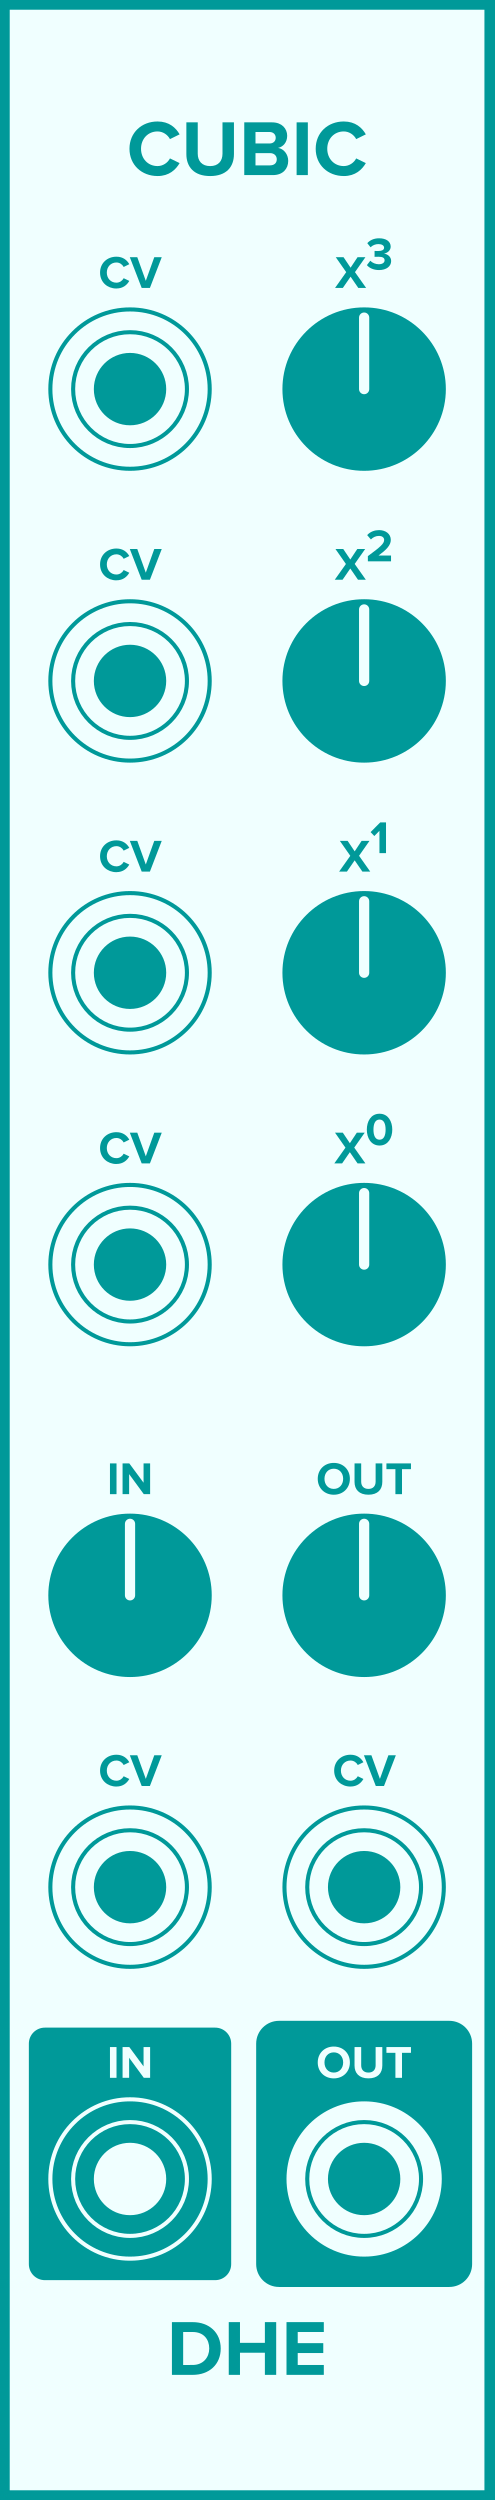
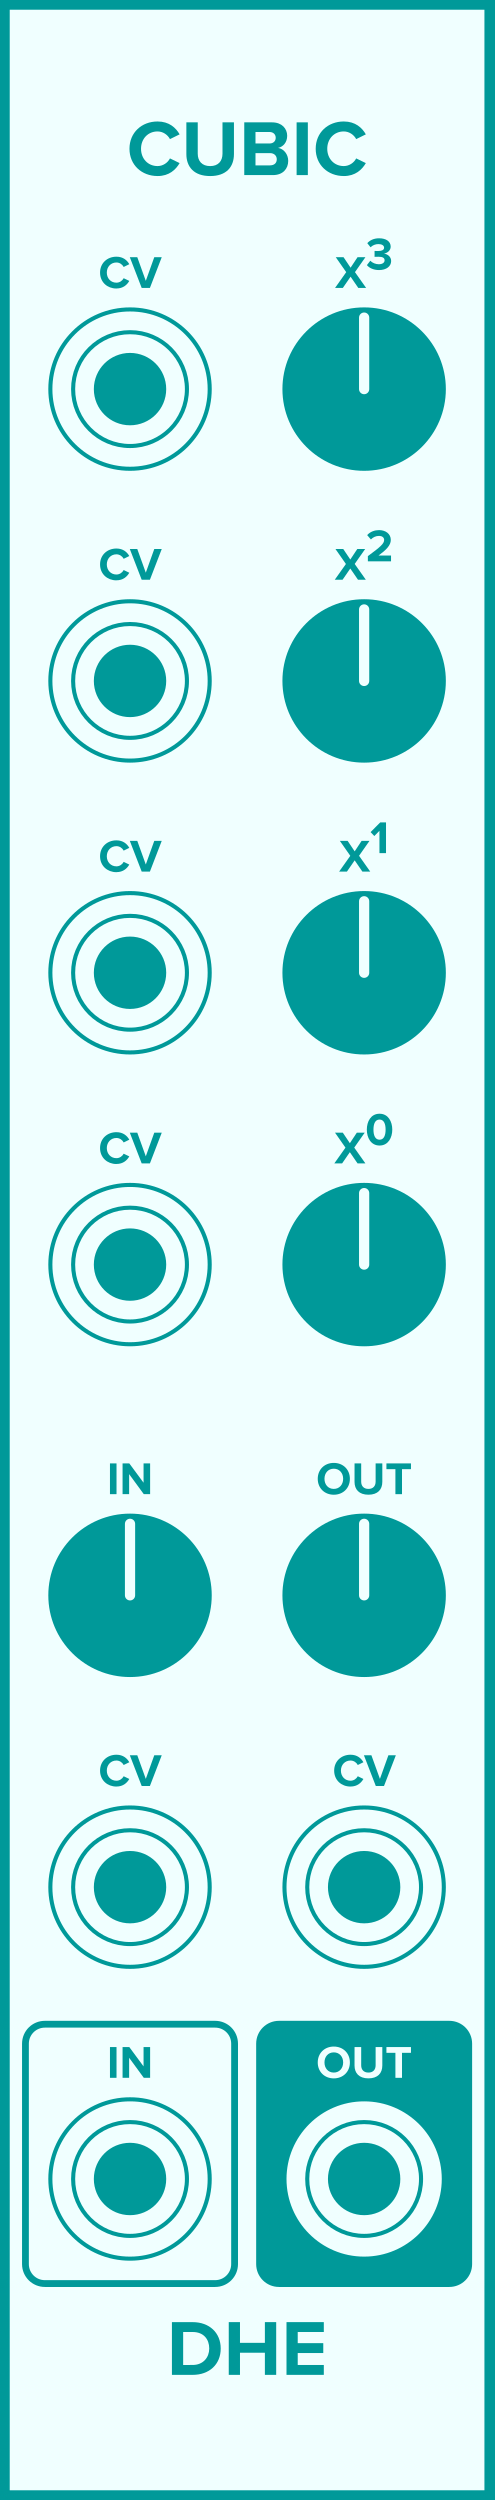
<svg xmlns="http://www.w3.org/2000/svg" id="svg150" height="379.429" width="75.0" version="1.1">
  <defs id="defs154" />
  <g id="g148" transform="scale(2.952756)">
    <path id="rect2" d="M 0,0 H 25.4 V 128.5 H 0 Z" style="fill:#f0ffff;stroke:#009999;stroke-width:1" />
    <g id="text4" style="font-weight:bold;font-size:4.064px;font-family:'Proxima Nova';text-anchor:middle;fill:#009999" aria-label="CUBIC">
      <path id="path159" style="font-weight:bold;font-size:4.064px;font-family:'Proxima Nova';text-anchor:middle;fill:#009999" d="m 8.098,9.049 c 0.597,0 0.939,-0.329 1.134,-0.666 L 8.736,8.142 c -0.114,0.224 -0.358,0.394 -0.638,0.394 -0.492,0 -0.849,-0.378 -0.849,-0.89 0,-0.512 0.358,-0.89 0.849,-0.89 0.28,0 0.524,0.175 0.638,0.394 l 0.496,-0.244 c -0.191,-0.337 -0.536,-0.662 -1.134,-0.662 -0.813,0 -1.443,0.569 -1.443,1.402 0,0.833 0.63,1.402 1.443,1.402 z" />
      <path id="path161" style="font-weight:bold;font-size:4.064px;font-family:'Proxima Nova';text-anchor:middle;fill:#009999" d="m 9.579,7.919 c 0,0.666 0.398,1.13 1.223,1.13 0.825,0 1.223,-0.459 1.223,-1.134 V 6.289 h -0.589 V 7.899 c 0,0.378 -0.215,0.638 -0.634,0.638 -0.419,0 -0.638,-0.26 -0.638,-0.638 V 6.289 H 9.579 Z" />
      <path id="path163" style="font-weight:bold;font-size:4.064px;font-family:'Proxima Nova';text-anchor:middle;fill:#009999" d="m 12.555,9 h 1.471 c 0.516,0 0.788,-0.325 0.788,-0.732 0,-0.341 -0.232,-0.622 -0.52,-0.666 0.256,-0.053 0.467,-0.28 0.467,-0.622 0,-0.362 -0.264,-0.691 -0.78,-0.691 h -1.426 z m 0.577,-1.626 v -0.589 h 0.723 c 0.195,0 0.317,0.126 0.317,0.297 0,0.171 -0.122,0.293 -0.317,0.293 z m 0,1.126 v -0.63 h 0.744 c 0.228,0 0.35,0.146 0.35,0.317 0,0.195 -0.13,0.313 -0.35,0.313 z" />
      <path id="path165" style="font-weight:bold;font-size:4.064px;font-family:'Proxima Nova';text-anchor:middle;fill:#009999" d="m 15.246,9 h 0.577 V 6.289 h -0.577 z" />
      <path id="path167" style="font-weight:bold;font-size:4.064px;font-family:'Proxima Nova';text-anchor:middle;fill:#009999" d="m 17.67,9.049 c 0.597,0 0.939,-0.329 1.134,-0.666 L 18.308,8.142 c -0.114,0.224 -0.358,0.394 -0.638,0.394 -0.492,0 -0.849,-0.378 -0.849,-0.89 0,-0.512 0.358,-0.89 0.849,-0.89 0.28,0 0.524,0.175 0.638,0.394 l 0.496,-0.244 c -0.191,-0.337 -0.536,-0.662 -1.134,-0.662 -0.813,0 -1.443,0.569 -1.443,1.402 0,0.833 0.63,1.402 1.443,1.402 z" />
    </g>
    <g id="text6" style="font-weight:bold;font-size:4.064px;font-family:'Proxima Nova';dominant-baseline:hanging;text-anchor:middle;fill:#009999" aria-label="DHE">
      <path id="path170" style="font-weight:bold;font-size:4.064px;font-family:'Proxima Nova';dominant-baseline:hanging;text-anchor:middle;fill:#009999" d="M 8.837,122.068 H 9.906 c 0.849,0 1.439,-0.536 1.439,-1.353 0,-0.817 -0.589,-1.357 -1.439,-1.357 H 8.837 Z m 0.577,-0.508 v -1.695 h 0.492 c 0.557,0 0.849,0.37 0.849,0.849 0,0.459 -0.313,0.845 -0.849,0.845 z" />
      <path id="path172" style="font-weight:bold;font-size:4.064px;font-family:'Proxima Nova';dominant-baseline:hanging;text-anchor:middle;fill:#009999" d="m 13.615,122.068 h 0.581 v -2.711 h -0.581 v 1.065 h -1.28 v -1.065 h -0.577 v 2.711 h 0.577 v -1.138 h 1.28 z" />
      <path id="path174" style="font-weight:bold;font-size:4.064px;font-family:'Proxima Nova';dominant-baseline:hanging;text-anchor:middle;fill:#009999" d="m 14.726,122.068 h 1.918 v -0.508 h -1.341 v -0.614 h 1.313 v -0.508 h -1.313 v -0.573 h 1.341 v -0.508 H 14.726 Z" />
    </g>
    <g id="text8" style="font-weight:bold;font-size:2.371px;font-family:'Proxima Nova';text-anchor:middle;fill:#009999" aria-label="CV">
      <path id="path177" style="font-weight:bold;font-size:2.371px;font-family:'Proxima Nova';text-anchor:middle;fill:#009999" d="m 5.985,14.828 c 0.348,0 0.548,-0.192 0.661,-0.389 L 6.357,14.3 c -0.066,0.13 -0.209,0.23 -0.372,0.23 -0.287,0 -0.495,-0.22 -0.495,-0.519 0,-0.299 0.209,-0.519 0.495,-0.519 0.164,0 0.306,0.102 0.372,0.23 l 0.289,-0.142 c -0.111,-0.197 -0.313,-0.386 -0.661,-0.386 -0.474,0 -0.842,0.332 -0.842,0.818 0,0.486 0.367,0.818 0.842,0.818 z" />
      <path id="path179" style="font-weight:bold;font-size:2.371px;font-family:'Proxima Nova';text-anchor:middle;fill:#009999" d="M 7.283,14.8 H 7.705 L 8.314,13.219 H 7.93 L 7.494,14.435 7.056,13.219 h -0.384 z" />
    </g>
    <g style="fill:#f0ffff;stroke:#009999;stroke-width:0.21" id="g16" transform="translate(6.68333,20)">
      <path id="circle10" d="M 4.095,0 A 4.095,4.095 0 0 1 0,4.095 4.095,4.095 0 0 1 -4.095,0 4.095,4.095 0 0 1 0,-4.095 4.095,4.095 0 0 1 4.095,0 Z" style="" />
      <path id="circle12" d="M 2.925,0 A 2.925,2.925 0 0 1 0,2.925 2.925,2.925 0 0 1 -2.925,0 2.925,2.925 0 0 1 0,-2.925 2.925,2.925 0 0 1 2.925,0 Z" style="" />
      <path id="circle14" d="M 1.755,0 A 1.755,1.755 0 0 1 0,1.755 1.755,1.755 0 0 1 -1.755,0 1.755,1.755 0 0 1 0,-1.755 1.755,1.755 0 0 1 1.755,0 Z" style="fill:#009999" />
    </g>
    <g id="text20" style="font-weight:bold;font-size:2.371px;font-family:'Proxima Nova';text-anchor:middle;fill:#009999" aria-label="X3">
      <path id="path185" style="font-weight:bold;font-size:2.371px;font-family:'Proxima Nova';text-anchor:middle;fill:#009999" d="m 18.416,14.8 h 0.403 l -0.574,-0.813 0.538,-0.768 H 18.378 l -0.358,0.541 -0.363,-0.541 H 17.257 L 17.795,13.989 17.221,14.8 h 0.401 l 0.398,-0.578 z" />
      <path id="path187" style="baseline-shift:super" d="m 18.859,13.627 c 0.116,0.142 0.332,0.254 0.623,0.254 0.379,0 0.623,-0.192 0.623,-0.465 0,-0.237 -0.209,-0.363 -0.37,-0.379 0.175,-0.031 0.346,-0.161 0.346,-0.36 0,-0.263 -0.228,-0.429 -0.597,-0.429 -0.277,0 -0.477,0.107 -0.605,0.251 l 0.168,0.211 c 0.111,-0.107 0.249,-0.164 0.401,-0.164 0.166,0 0.294,0.062 0.294,0.187 0,0.116 -0.116,0.168 -0.292,0.168 -0.059,0 -0.168,0 -0.197,-0.002 v 0.303 c 0.024,-0.002 0.13,-0.005 0.197,-0.005 0.22,0 0.318,0.057 0.318,0.183 0,0.119 -0.107,0.202 -0.299,0.202 -0.154,0 -0.327,-0.066 -0.436,-0.18 z" />
    </g>
    <g style="fill:#009999;stroke:#f0ffff" id="g26" transform="translate(18.71667,20)">
      <path id="circle22" d="M 4.2,0 A 4.2,4.2 0 0 1 0,4.2 4.2,4.2 0 0 1 -4.2,0 4.2,4.2 0 0 1 0,-4.2 4.2,4.2 0 0 1 4.2,0 Z" style="stroke:none" />
      <path id="line24" d="M 0,0 V -3.675" style="stroke-width:0.525;stroke-linecap:round" />
    </g>
    <g id="text28" style="font-weight:bold;font-size:2.371px;font-family:'Proxima Nova';text-anchor:middle;fill:#009999" aria-label="CV">
      <path id="path192" style="font-weight:bold;font-size:2.371px;font-family:'Proxima Nova';text-anchor:middle;fill:#009999" d="m 5.985,29.828 c 0.348,0 0.548,-0.192 0.661,-0.389 L 6.357,29.3 c -0.066,0.13 -0.209,0.23 -0.372,0.23 -0.287,0 -0.495,-0.22 -0.495,-0.519 0,-0.299 0.209,-0.519 0.495,-0.519 0.164,0 0.306,0.102 0.372,0.23 l 0.289,-0.142 c -0.111,-0.197 -0.313,-0.386 -0.661,-0.386 -0.474,0 -0.842,0.332 -0.842,0.818 0,0.486 0.367,0.818 0.842,0.818 z" />
      <path id="path194" style="font-weight:bold;font-size:2.371px;font-family:'Proxima Nova';text-anchor:middle;fill:#009999" d="M 7.283,29.8 H 7.705 L 8.314,28.219 H 7.93 L 7.494,29.435 7.056,28.219 h -0.384 z" />
    </g>
    <g style="fill:#f0ffff;stroke:#009999;stroke-width:0.21" id="g36" transform="translate(6.68333,35)">
      <path id="circle30" d="M 4.095,0 A 4.095,4.095 0 0 1 0,4.095 4.095,4.095 0 0 1 -4.095,0 4.095,4.095 0 0 1 0,-4.095 4.095,4.095 0 0 1 4.095,0 Z" style="" />
      <path id="circle32" d="M 2.925,0 A 2.925,2.925 0 0 1 0,2.925 2.925,2.925 0 0 1 -2.925,0 2.925,2.925 0 0 1 0,-2.925 2.925,2.925 0 0 1 2.925,0 Z" style="" />
      <path id="circle34" d="M 1.755,0 A 1.755,1.755 0 0 1 0,1.755 1.755,1.755 0 0 1 -1.755,0 1.755,1.755 0 0 1 0,-1.755 1.755,1.755 0 0 1 1.755,0 Z" style="fill:#009999" />
    </g>
    <g id="text40" style="font-weight:bold;font-size:2.371px;font-family:'Proxima Nova';text-anchor:middle;fill:#009999" aria-label="X2">
      <path id="path200" style="font-weight:bold;font-size:2.371px;font-family:'Proxima Nova';text-anchor:middle;fill:#009999" d="m 18.402,29.8 h 0.403 l -0.574,-0.813 0.538,-0.768 H 18.364 l -0.358,0.541 -0.363,-0.541 h -0.401 l 0.538,0.77 -0.574,0.811 h 0.401 l 0.398,-0.578 z" />
      <path id="path202" style="baseline-shift:super" d="m 18.909,28.852 h 1.19 v -0.296 h -0.645 c 0.41,-0.299 0.633,-0.533 0.633,-0.804 0,-0.315 -0.268,-0.505 -0.605,-0.505 -0.22,0 -0.455,0.081 -0.609,0.258 l 0.192,0.223 c 0.107,-0.111 0.244,-0.183 0.424,-0.183 0.13,0 0.256,0.069 0.256,0.206 0,0.194 -0.19,0.358 -0.837,0.834 z" />
    </g>
    <g style="fill:#009999;stroke:#f0ffff" id="g46" transform="translate(18.71667,35)">
      <path id="circle42" d="M 4.2,0 A 4.2,4.2 0 0 1 0,4.2 4.2,4.2 0 0 1 -4.2,0 4.2,4.2 0 0 1 0,-4.2 4.2,4.2 0 0 1 4.2,0 Z" style="stroke:none" />
      <path id="line44" d="M 0,0 V -3.675" style="stroke-width:0.525;stroke-linecap:round" />
    </g>
    <g id="text48" style="font-weight:bold;font-size:2.371px;font-family:'Proxima Nova';text-anchor:middle;fill:#009999" aria-label="CV">
      <path id="path207" style="font-weight:bold;font-size:2.371px;font-family:'Proxima Nova';text-anchor:middle;fill:#009999" d="m 5.985,44.828 c 0.348,0 0.548,-0.192 0.661,-0.389 L 6.357,44.3 c -0.066,0.13 -0.209,0.23 -0.372,0.23 -0.287,0 -0.495,-0.22 -0.495,-0.519 0,-0.299 0.209,-0.519 0.495,-0.519 0.164,0 0.306,0.102 0.372,0.23 l 0.289,-0.142 c -0.111,-0.197 -0.313,-0.386 -0.661,-0.386 -0.474,0 -0.842,0.332 -0.842,0.818 0,0.486 0.367,0.818 0.842,0.818 z" />
      <path id="path209" style="font-weight:bold;font-size:2.371px;font-family:'Proxima Nova';text-anchor:middle;fill:#009999" d="M 7.283,44.8 H 7.705 L 8.314,43.219 H 7.93 L 7.494,44.435 7.056,43.219 h -0.384 z" />
    </g>
    <g style="fill:#f0ffff;stroke:#009999;stroke-width:0.21" id="g56" transform="translate(6.68333,50)">
      <path id="circle50" d="M 4.095,0 A 4.095,4.095 0 0 1 0,4.095 4.095,4.095 0 0 1 -4.095,0 4.095,4.095 0 0 1 0,-4.095 4.095,4.095 0 0 1 4.095,0 Z" style="" />
      <path id="circle52" d="M 2.925,0 A 2.925,2.925 0 0 1 0,2.925 2.925,2.925 0 0 1 -2.925,0 2.925,2.925 0 0 1 0,-2.925 2.925,2.925 0 0 1 2.925,0 Z" style="" />
      <path id="circle54" d="M 1.755,0 A 1.755,1.755 0 0 1 0,1.755 1.755,1.755 0 0 1 -1.755,0 1.755,1.755 0 0 1 0,-1.755 1.755,1.755 0 0 1 1.755,0 Z" style="fill:#009999" />
    </g>
    <g id="text60" style="font-weight:bold;font-size:2.371px;font-family:'Proxima Nova';text-anchor:middle;fill:#009999" aria-label="X1">
      <path id="path215" style="font-weight:bold;font-size:2.371px;font-family:'Proxima Nova';text-anchor:middle;fill:#009999" d="m 18.626,44.8 h 0.403 l -0.574,-0.813 0.538,-0.768 h -0.405 l -0.358,0.541 -0.363,-0.541 H 17.467 l 0.538,0.77 -0.574,0.811 h 0.401 l 0.398,-0.578 z" />
      <path id="path217" style="baseline-shift:super" d="m 19.504,43.852 h 0.337 V 42.27 H 19.546 l -0.498,0.5 0.192,0.202 0.263,-0.268 z" />
    </g>
    <g style="fill:#009999;stroke:#f0ffff" id="g66" transform="translate(18.71667,50)">
      <path id="circle62" d="M 4.2,0 A 4.2,4.2 0 0 1 0,4.2 4.2,4.2 0 0 1 -4.2,0 4.2,4.2 0 0 1 0,-4.2 4.2,4.2 0 0 1 4.2,0 Z" style="stroke:none" />
      <path id="line64" d="M 0,0 V -3.675" style="stroke-width:0.525;stroke-linecap:round" />
    </g>
    <g id="text68" style="font-weight:bold;font-size:2.371px;font-family:'Proxima Nova';text-anchor:middle;fill:#009999" aria-label="CV">
      <path id="path222" style="font-weight:bold;font-size:2.371px;font-family:'Proxima Nova';text-anchor:middle;fill:#009999" d="m 5.985,59.828 c 0.348,0 0.548,-0.192 0.661,-0.389 L 6.357,59.3 c -0.066,0.13 -0.209,0.23 -0.372,0.23 -0.287,0 -0.495,-0.22 -0.495,-0.519 0,-0.299 0.209,-0.519 0.495,-0.519 0.164,0 0.306,0.102 0.372,0.23 l 0.289,-0.142 c -0.111,-0.197 -0.313,-0.386 -0.661,-0.386 -0.474,0 -0.842,0.332 -0.842,0.818 0,0.486 0.367,0.818 0.842,0.818 z" />
      <path id="path224" style="font-weight:bold;font-size:2.371px;font-family:'Proxima Nova';text-anchor:middle;fill:#009999" d="M 7.283,59.8 H 7.705 L 8.314,58.219 H 7.93 L 7.494,59.435 7.056,58.219 h -0.384 z" />
    </g>
    <g style="fill:#f0ffff;stroke:#009999;stroke-width:0.21" id="g76" transform="translate(6.68333,65)">
      <path id="circle70" d="M 4.095,0 A 4.095,4.095 0 0 1 0,4.095 4.095,4.095 0 0 1 -4.095,0 4.095,4.095 0 0 1 0,-4.095 4.095,4.095 0 0 1 4.095,0 Z" style="" />
      <path id="circle72" d="M 2.925,0 A 2.925,2.925 0 0 1 0,2.925 2.925,2.925 0 0 1 -2.925,0 2.925,2.925 0 0 1 0,-2.925 2.925,2.925 0 0 1 2.925,0 Z" style="" />
      <path id="circle74" d="M 1.755,0 A 1.755,1.755 0 0 1 0,1.755 1.755,1.755 0 0 1 -1.755,0 1.755,1.755 0 0 1 0,-1.755 1.755,1.755 0 0 1 1.755,0 Z" style="fill:#009999" />
    </g>
    <g id="text80" style="font-weight:bold;font-size:2.371px;font-family:'Proxima Nova';text-anchor:middle;fill:#009999" aria-label="X0">
      <path id="path230" style="font-weight:bold;font-size:2.371px;font-family:'Proxima Nova';text-anchor:middle;fill:#009999" d="m 18.379,59.8 h 0.403 l -0.574,-0.813 0.538,-0.768 h -0.405 l -0.358,0.541 -0.363,-0.541 h -0.401 l 0.538,0.77 -0.574,0.811 h 0.401 l 0.398,-0.578 z" />
      <path id="path232" style="baseline-shift:super" d="m 18.855,58.062 c 0,0.408 0.202,0.818 0.654,0.818 0.45,0 0.654,-0.41 0.654,-0.818 0,-0.408 -0.204,-0.816 -0.654,-0.816 -0.453,0 -0.654,0.408 -0.654,0.816 z m 0.965,0 c 0,0.292 -0.085,0.519 -0.311,0.519 -0.228,0 -0.313,-0.228 -0.313,-0.519 0,-0.292 0.085,-0.517 0.313,-0.517 0.225,0 0.311,0.225 0.311,0.517 z" />
    </g>
    <g style="fill:#009999;stroke:#f0ffff" id="g86" transform="translate(18.71667,65)">
      <path id="circle82" d="M 4.2,0 A 4.2,4.2 0 0 1 0,4.2 4.2,4.2 0 0 1 -4.2,0 4.2,4.2 0 0 1 0,-4.2 4.2,4.2 0 0 1 4.2,0 Z" style="stroke:none" />
      <path id="line84" d="M 0,0 V -3.675" style="stroke-width:0.525;stroke-linecap:round" />
    </g>
    <g id="text88" style="font-weight:bold;font-size:2.371px;font-family:'Proxima Nova';text-anchor:middle;fill:#009999" aria-label="IN">
      <path id="path237" style="font-weight:bold;font-size:2.371px;font-family:'Proxima Nova';text-anchor:middle;fill:#009999" d="M 5.652,76.8 H 5.989 V 75.219 H 5.652 Z" />
      <path id="path239" style="font-weight:bold;font-size:2.371px;font-family:'Proxima Nova';text-anchor:middle;fill:#009999" d="M 7.391,76.8 H 7.716 V 75.219 H 7.379 v 0.993 l -0.733,-0.993 H 6.3 v 1.581 h 0.337 v -1.031 z" />
    </g>
    <g style="fill:#009999;stroke:#f0ffff" id="g94" transform="translate(6.68333,82)">
      <path id="circle90" d="M 4.2,0 A 4.2,4.2 0 0 1 0,4.2 4.2,4.2 0 0 1 -4.2,0 4.2,4.2 0 0 1 0,-4.2 4.2,4.2 0 0 1 4.2,0 Z" style="stroke:none" />
      <path id="line92" d="M 0,0 V -3.675" style="stroke-width:0.525;stroke-linecap:round" />
    </g>
    <g id="text96" style="font-weight:bold;font-size:2.371px;font-family:'Proxima Nova';text-anchor:middle;fill:#009999" aria-label="OUT">
      <path id="path244" style="font-weight:bold;font-size:2.371px;font-family:'Proxima Nova';text-anchor:middle;fill:#009999" d="m 16.332,76.011 c 0,0.477 0.348,0.818 0.825,0.818 0.479,0 0.827,-0.341 0.827,-0.818 0,-0.477 -0.348,-0.818 -0.827,-0.818 -0.477,0 -0.825,0.341 -0.825,0.818 z m 1.306,0 c 0,0.294 -0.19,0.519 -0.481,0.519 -0.292,0 -0.479,-0.225 -0.479,-0.519 0,-0.296 0.187,-0.519 0.479,-0.519 0.292,0 0.481,0.223 0.481,0.519 z" />
      <path id="path246" style="font-weight:bold;font-size:2.371px;font-family:'Proxima Nova';text-anchor:middle;fill:#009999" d="m 18.223,76.169 c 0,0.389 0.232,0.659 0.714,0.659 0.481,0 0.714,-0.268 0.714,-0.661 v -0.948 h -0.344 v 0.939 c 0,0.22 -0.126,0.372 -0.37,0.372 -0.244,0 -0.372,-0.152 -0.372,-0.372 v -0.939 h -0.341 z" />
      <path id="path248" style="font-weight:bold;font-size:2.371px;font-family:'Proxima Nova';text-anchor:middle;fill:#009999" d="m 20.324,76.8 h 0.339 v -1.285 h 0.46 V 75.219 H 19.862 v 0.296 H 20.324 Z" />
    </g>
    <g style="fill:#009999;stroke:#f0ffff" id="g102" transform="translate(18.71667,82)">
      <path id="circle98" d="M 4.2,0 A 4.2,4.2 0 0 1 0,4.2 4.2,4.2 0 0 1 -4.2,0 4.2,4.2 0 0 1 0,-4.2 4.2,4.2 0 0 1 4.2,0 Z" style="stroke:none" />
      <path id="line100" d="M 0,0 V -3.675" style="stroke-width:0.525;stroke-linecap:round" />
    </g>
    <g id="text104" style="font-weight:bold;font-size:2.371px;font-family:'Proxima Nova';text-anchor:middle;fill:#009999" aria-label="CV">
      <path id="path253" style="font-weight:bold;font-size:2.371px;font-family:'Proxima Nova';text-anchor:middle;fill:#009999" d="m 5.985,91.828 c 0.348,0 0.548,-0.192 0.661,-0.389 l -0.289,-0.14 c -0.066,0.13 -0.209,0.23 -0.372,0.23 -0.287,0 -0.495,-0.22 -0.495,-0.519 0,-0.299 0.209,-0.519 0.495,-0.519 0.164,0 0.306,0.102 0.372,0.23 l 0.289,-0.142 c -0.111,-0.197 -0.313,-0.386 -0.661,-0.386 -0.474,0 -0.842,0.332 -0.842,0.818 0,0.486 0.367,0.818 0.842,0.818 z" />
      <path id="path255" style="font-weight:bold;font-size:2.371px;font-family:'Proxima Nova';text-anchor:middle;fill:#009999" d="M 7.283,91.8 H 7.705 L 8.314,90.219 H 7.93 L 7.494,91.435 7.056,90.219 h -0.384 z" />
    </g>
    <g style="fill:#f0ffff;stroke:#009999;stroke-width:0.21" id="g112" transform="translate(6.68333,97)">
      <path id="circle106" d="M 4.095,0 A 4.095,4.095 0 0 1 0,4.095 4.095,4.095 0 0 1 -4.095,0 4.095,4.095 0 0 1 0,-4.095 4.095,4.095 0 0 1 4.095,0 Z" style="" />
      <path id="circle108" d="M 2.925,0 A 2.925,2.925 0 0 1 0,2.925 2.925,2.925 0 0 1 -2.925,0 2.925,2.925 0 0 1 0,-2.925 2.925,2.925 0 0 1 2.925,0 Z" style="" />
      <path id="circle110" d="M 1.755,0 A 1.755,1.755 0 0 1 0,1.755 1.755,1.755 0 0 1 -1.755,0 1.755,1.755 0 0 1 0,-1.755 1.755,1.755 0 0 1 1.755,0 Z" style="fill:#009999" />
    </g>
    <g id="text114" style="font-weight:bold;font-size:2.371px;font-family:'Proxima Nova';text-anchor:middle;fill:#009999" aria-label="CV">
      <path id="path261" style="font-weight:bold;font-size:2.371px;font-family:'Proxima Nova';text-anchor:middle;fill:#009999" d="m 18.018,91.828 c 0.348,0 0.548,-0.192 0.661,-0.389 l -0.289,-0.14 c -0.066,0.13 -0.209,0.23 -0.372,0.23 -0.287,0 -0.495,-0.22 -0.495,-0.519 0,-0.299 0.209,-0.519 0.495,-0.519 0.164,0 0.306,0.102 0.372,0.23 l 0.289,-0.142 c -0.111,-0.197 -0.313,-0.386 -0.661,-0.386 -0.474,0 -0.842,0.332 -0.842,0.818 0,0.486 0.367,0.818 0.842,0.818 z" />
      <path id="path263" style="font-weight:bold;font-size:2.371px;font-family:'Proxima Nova';text-anchor:middle;fill:#009999" d="m 19.316,91.8 h 0.422 l 0.609,-1.581 H 19.964 l -0.436,1.216 -0.439,-1.216 h -0.384 z" />
    </g>
    <g style="fill:#f0ffff;stroke:#009999;stroke-width:0.21" id="g122" transform="translate(18.71667,97)">
      <path id="circle116" d="M 4.095,0 A 4.095,4.095 0 0 1 0,4.095 4.095,4.095 0 0 1 -4.095,0 4.095,4.095 0 0 1 0,-4.095 4.095,4.095 0 0 1 4.095,0 Z" style="" />
      <path id="circle118" d="M 2.925,0 A 2.925,2.925 0 0 1 0,2.925 2.925,2.925 0 0 1 -2.925,0 2.925,2.925 0 0 1 0,-2.925 2.925,2.925 0 0 1 2.925,0 Z" style="" />
      <path id="circle120" d="M 1.755,0 A 1.755,1.755 0 0 1 0,1.755 1.755,1.755 0 0 1 -1.755,0 1.755,1.755 0 0 1 0,-1.755 1.755,1.755 0 0 1 1.755,0 Z" style="fill:#009999" />
    </g>
-     <path id="rect124" d="M 2.308,104.045 H 11.058 c 0.554,0 1,0.446 1,1 v 11.33 c 0,0.554 -0.446,1 -1,1 H 2.308 c -0.554,0 -1,-0.446 -1,-1 v -11.33 c 0,-0.554 0.446,-1 1,-1 z" style="fill:#009999;stroke:#f0ffff;stroke-width:0.35" />
-     <g id="text126" style="font-weight:bold;font-size:2.371px;font-family:'Proxima Nova';text-anchor:middle;fill:#f0ffff" aria-label="IN">
-       <path id="path270" style="font-weight:bold;font-size:2.371px;font-family:'Proxima Nova';text-anchor:middle;fill:#f0ffff" d="m 5.652,106.8 h 0.337 v -1.581 H 5.652 Z" />
-       <path id="path272" style="font-weight:bold;font-size:2.371px;font-family:'Proxima Nova';text-anchor:middle;fill:#f0ffff" d="m 7.391,106.8 h 0.325 v -1.581 H 7.379 v 0.993 l -0.733,-0.993 H 6.3 V 106.8 h 0.337 v -1.031 z" />
+     <path id="rect124" d="M 2.308,104.045 H 11.058 c 0.554,0 1,0.446 1,1 v 11.33 c 0,0.554 -0.446,1 -1,1 H 2.308 c -0.554,0 -1,-0.446 -1,-1 v -11.33 c 0,-0.554 0.446,-1 1,-1 z" style="fill:#f0ffff;stroke:#009999;stroke-width:0.35" />
+     <g id="text126" style="font-weight:bold;font-size:2.371px;font-family:'Proxima Nova';text-anchor:middle;fill:#009999" aria-label="IN">
+       <path id="path270" style="font-weight:bold;font-size:2.371px;font-family:'Proxima Nova';text-anchor:middle;fill:#009999" d="m 5.652,106.8 h 0.337 v -1.581 H 5.652 Z" />
+       <path id="path272" style="font-weight:bold;font-size:2.371px;font-family:'Proxima Nova';text-anchor:middle;fill:#009999" d="m 7.391,106.8 h 0.325 v -1.581 H 7.379 v 0.993 l -0.733,-0.993 H 6.3 V 106.8 h 0.337 v -1.031 z" />
    </g>
-     <g style="fill:#009999;stroke:#f0ffff;stroke-width:0.21" id="g134" transform="translate(6.68333,112)">
+     <g style="fill:#f0ffff;stroke:#009999;stroke-width:0.21" id="g134" transform="translate(6.68333,112)">
      <path id="circle128" d="M 4.095,0 A 4.095,4.095 0 0 1 0,4.095 4.095,4.095 0 0 1 -4.095,0 4.095,4.095 0 0 1 0,-4.095 4.095,4.095 0 0 1 4.095,0 Z" style="" />
      <path id="circle130" d="M 2.925,0 A 2.925,2.925 0 0 1 0,2.925 2.925,2.925 0 0 1 -2.925,0 2.925,2.925 0 0 1 0,-2.925 2.925,2.925 0 0 1 2.925,0 Z" style="" />
-       <path id="circle132" d="M 1.755,0 A 1.755,1.755 0 0 1 0,1.755 1.755,1.755 0 0 1 -1.755,0 1.755,1.755 0 0 1 0,-1.755 1.755,1.755 0 0 1 1.755,0 Z" style="fill:#f0ffff" />
+       <path id="circle132" d="M 1.755,0 A 1.755,1.755 0 0 1 0,1.755 1.755,1.755 0 0 1 -1.755,0 1.755,1.755 0 0 1 0,-1.755 1.755,1.755 0 0 1 1.755,0 Z" style="fill:#009999" />
    </g>
    <path id="rect136" d="m 14.342,104.045 h 8.75 c 0.554,0 1,0.446 1,1 v 11.33 c 0,0.554 -0.446,1 -1,1 h -8.75 c -0.554,0 -1,-0.446 -1,-1 v -11.33 c 0,-0.554 0.446,-1 1,-1 z" style="fill:#009999;stroke:#009999;stroke-width:0.35" />
    <g id="text138" style="font-weight:bold;font-size:2.371px;font-family:'Proxima Nova';text-anchor:middle;fill:#f0ffff" aria-label="OUT">
      <path id="path279" style="font-weight:bold;font-size:2.371px;font-family:'Proxima Nova';text-anchor:middle;fill:#f0ffff" d="m 16.332,106.011 c 0,0.477 0.348,0.818 0.825,0.818 0.479,0 0.827,-0.341 0.827,-0.818 0,-0.476 -0.348,-0.818 -0.827,-0.818 -0.477,0 -0.825,0.341 -0.825,0.818 z m 1.306,0 c 0,0.294 -0.19,0.519 -0.481,0.519 -0.292,0 -0.479,-0.225 -0.479,-0.519 0,-0.296 0.187,-0.519 0.479,-0.519 0.292,0 0.481,0.223 0.481,0.519 z" />
      <path id="path281" style="font-weight:bold;font-size:2.371px;font-family:'Proxima Nova';text-anchor:middle;fill:#f0ffff" d="m 18.223,106.169 c 0,0.389 0.232,0.659 0.714,0.659 0.481,0 0.714,-0.268 0.714,-0.661 v -0.948 h -0.344 v 0.939 c 0,0.22 -0.126,0.372 -0.37,0.372 -0.244,0 -0.372,-0.152 -0.372,-0.372 v -0.939 h -0.341 z" />
      <path id="path283" style="font-weight:bold;font-size:2.371px;font-family:'Proxima Nova';text-anchor:middle;fill:#f0ffff" d="m 20.324,106.8 h 0.339 v -1.285 h 0.46 v -0.296 H 19.862 v 0.296 H 20.324 Z" />
    </g>
    <g style="fill:#f0ffff;stroke:#009999;stroke-width:0.21" id="g146" transform="translate(18.71667,112)">
      <path id="circle140" d="M 4.095,0 A 4.095,4.095 0 0 1 0,4.095 4.095,4.095 0 0 1 -4.095,0 4.095,4.095 0 0 1 0,-4.095 4.095,4.095 0 0 1 4.095,0 Z" style="" />
      <path id="circle142" d="M 2.925,0 A 2.925,2.925 0 0 1 0,2.925 2.925,2.925 0 0 1 -2.925,0 2.925,2.925 0 0 1 0,-2.925 2.925,2.925 0 0 1 2.925,0 Z" style="" />
      <path id="circle144" d="M 1.755,0 A 1.755,1.755 0 0 1 0,1.755 1.755,1.755 0 0 1 -1.755,0 1.755,1.755 0 0 1 0,-1.755 1.755,1.755 0 0 1 1.755,0 Z" style="fill:#009999" />
    </g>
  </g>
</svg>
